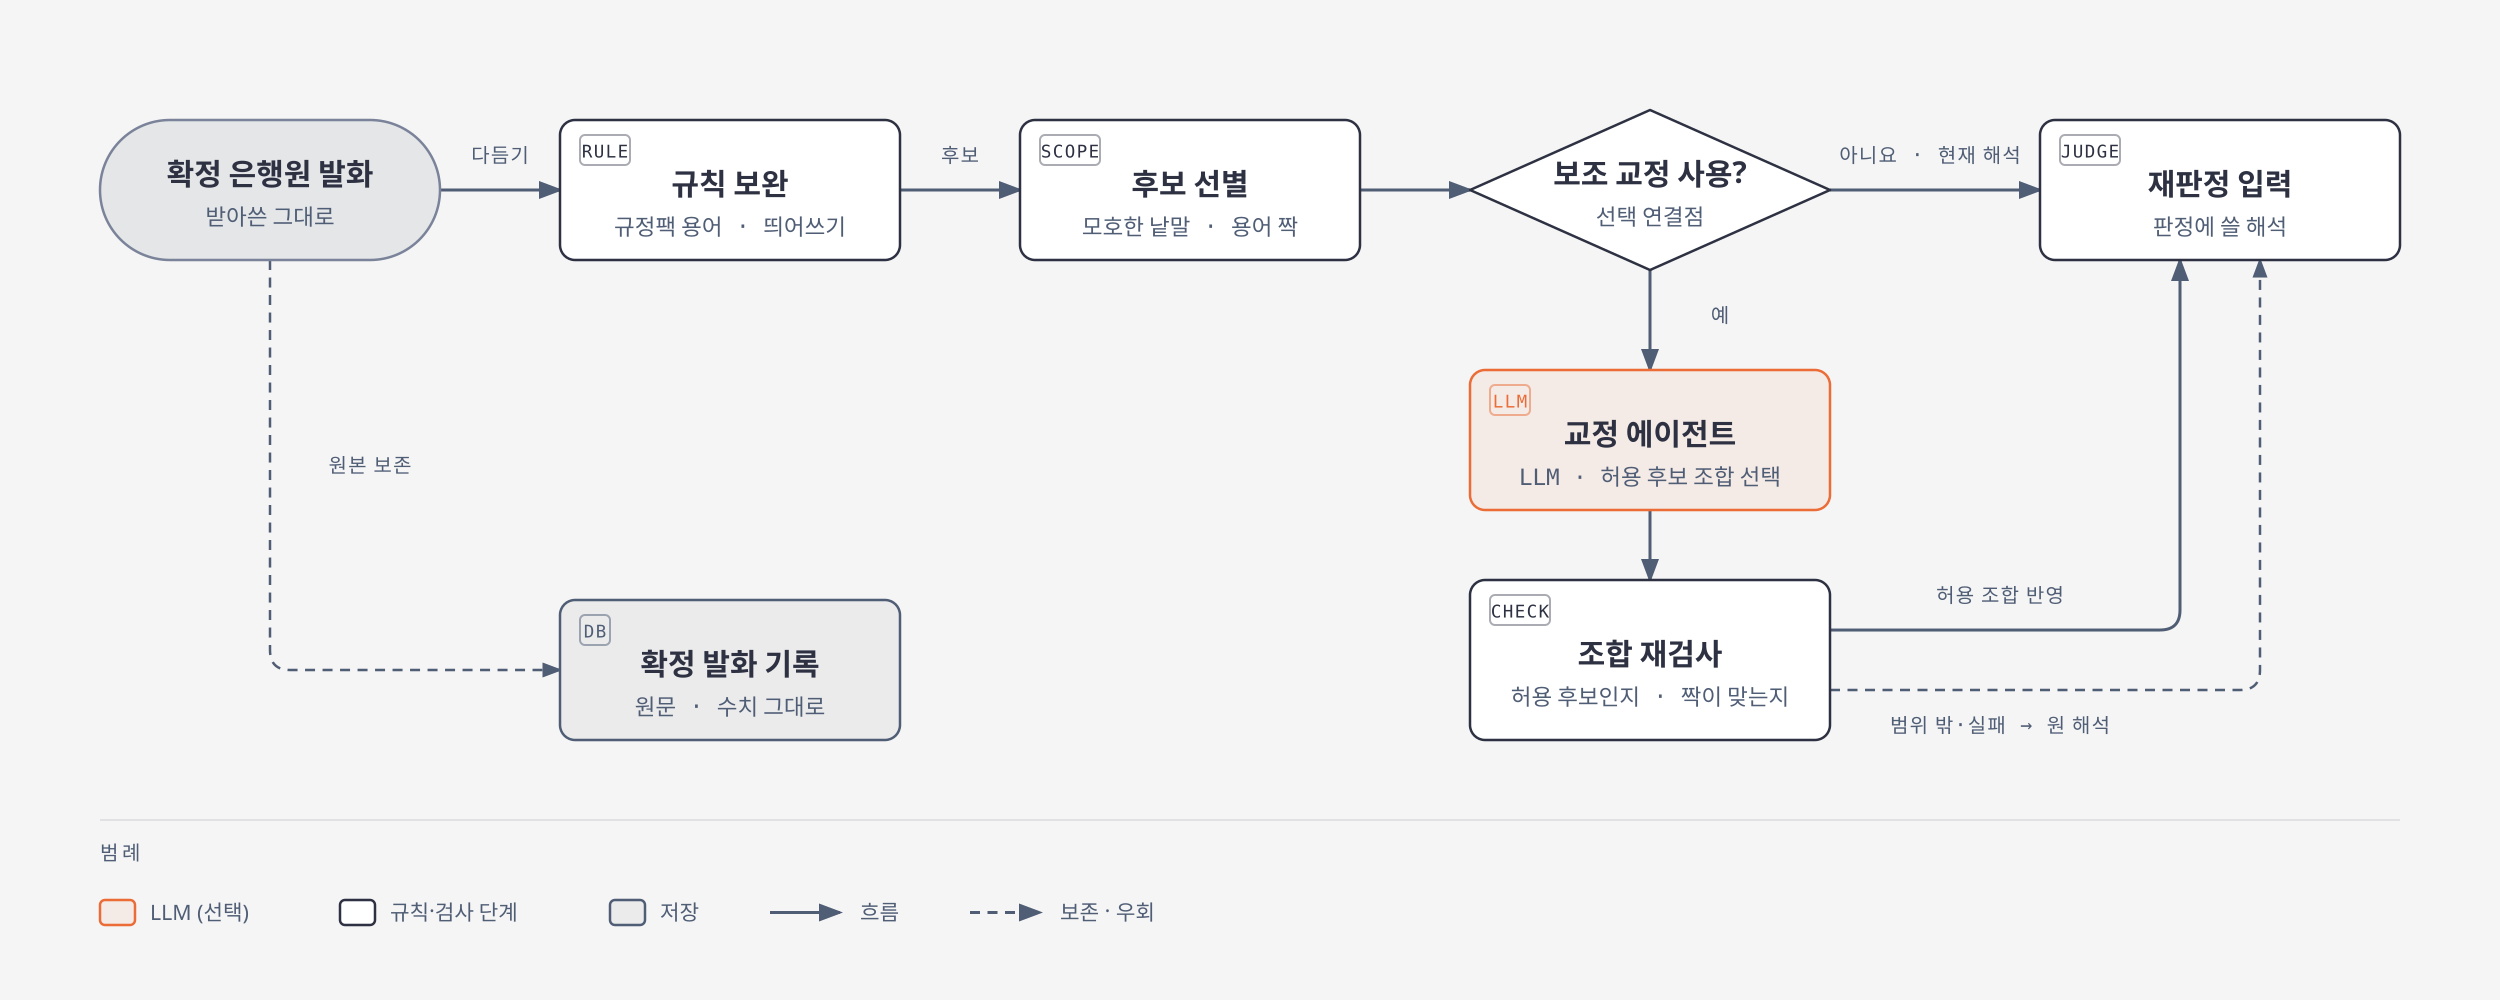
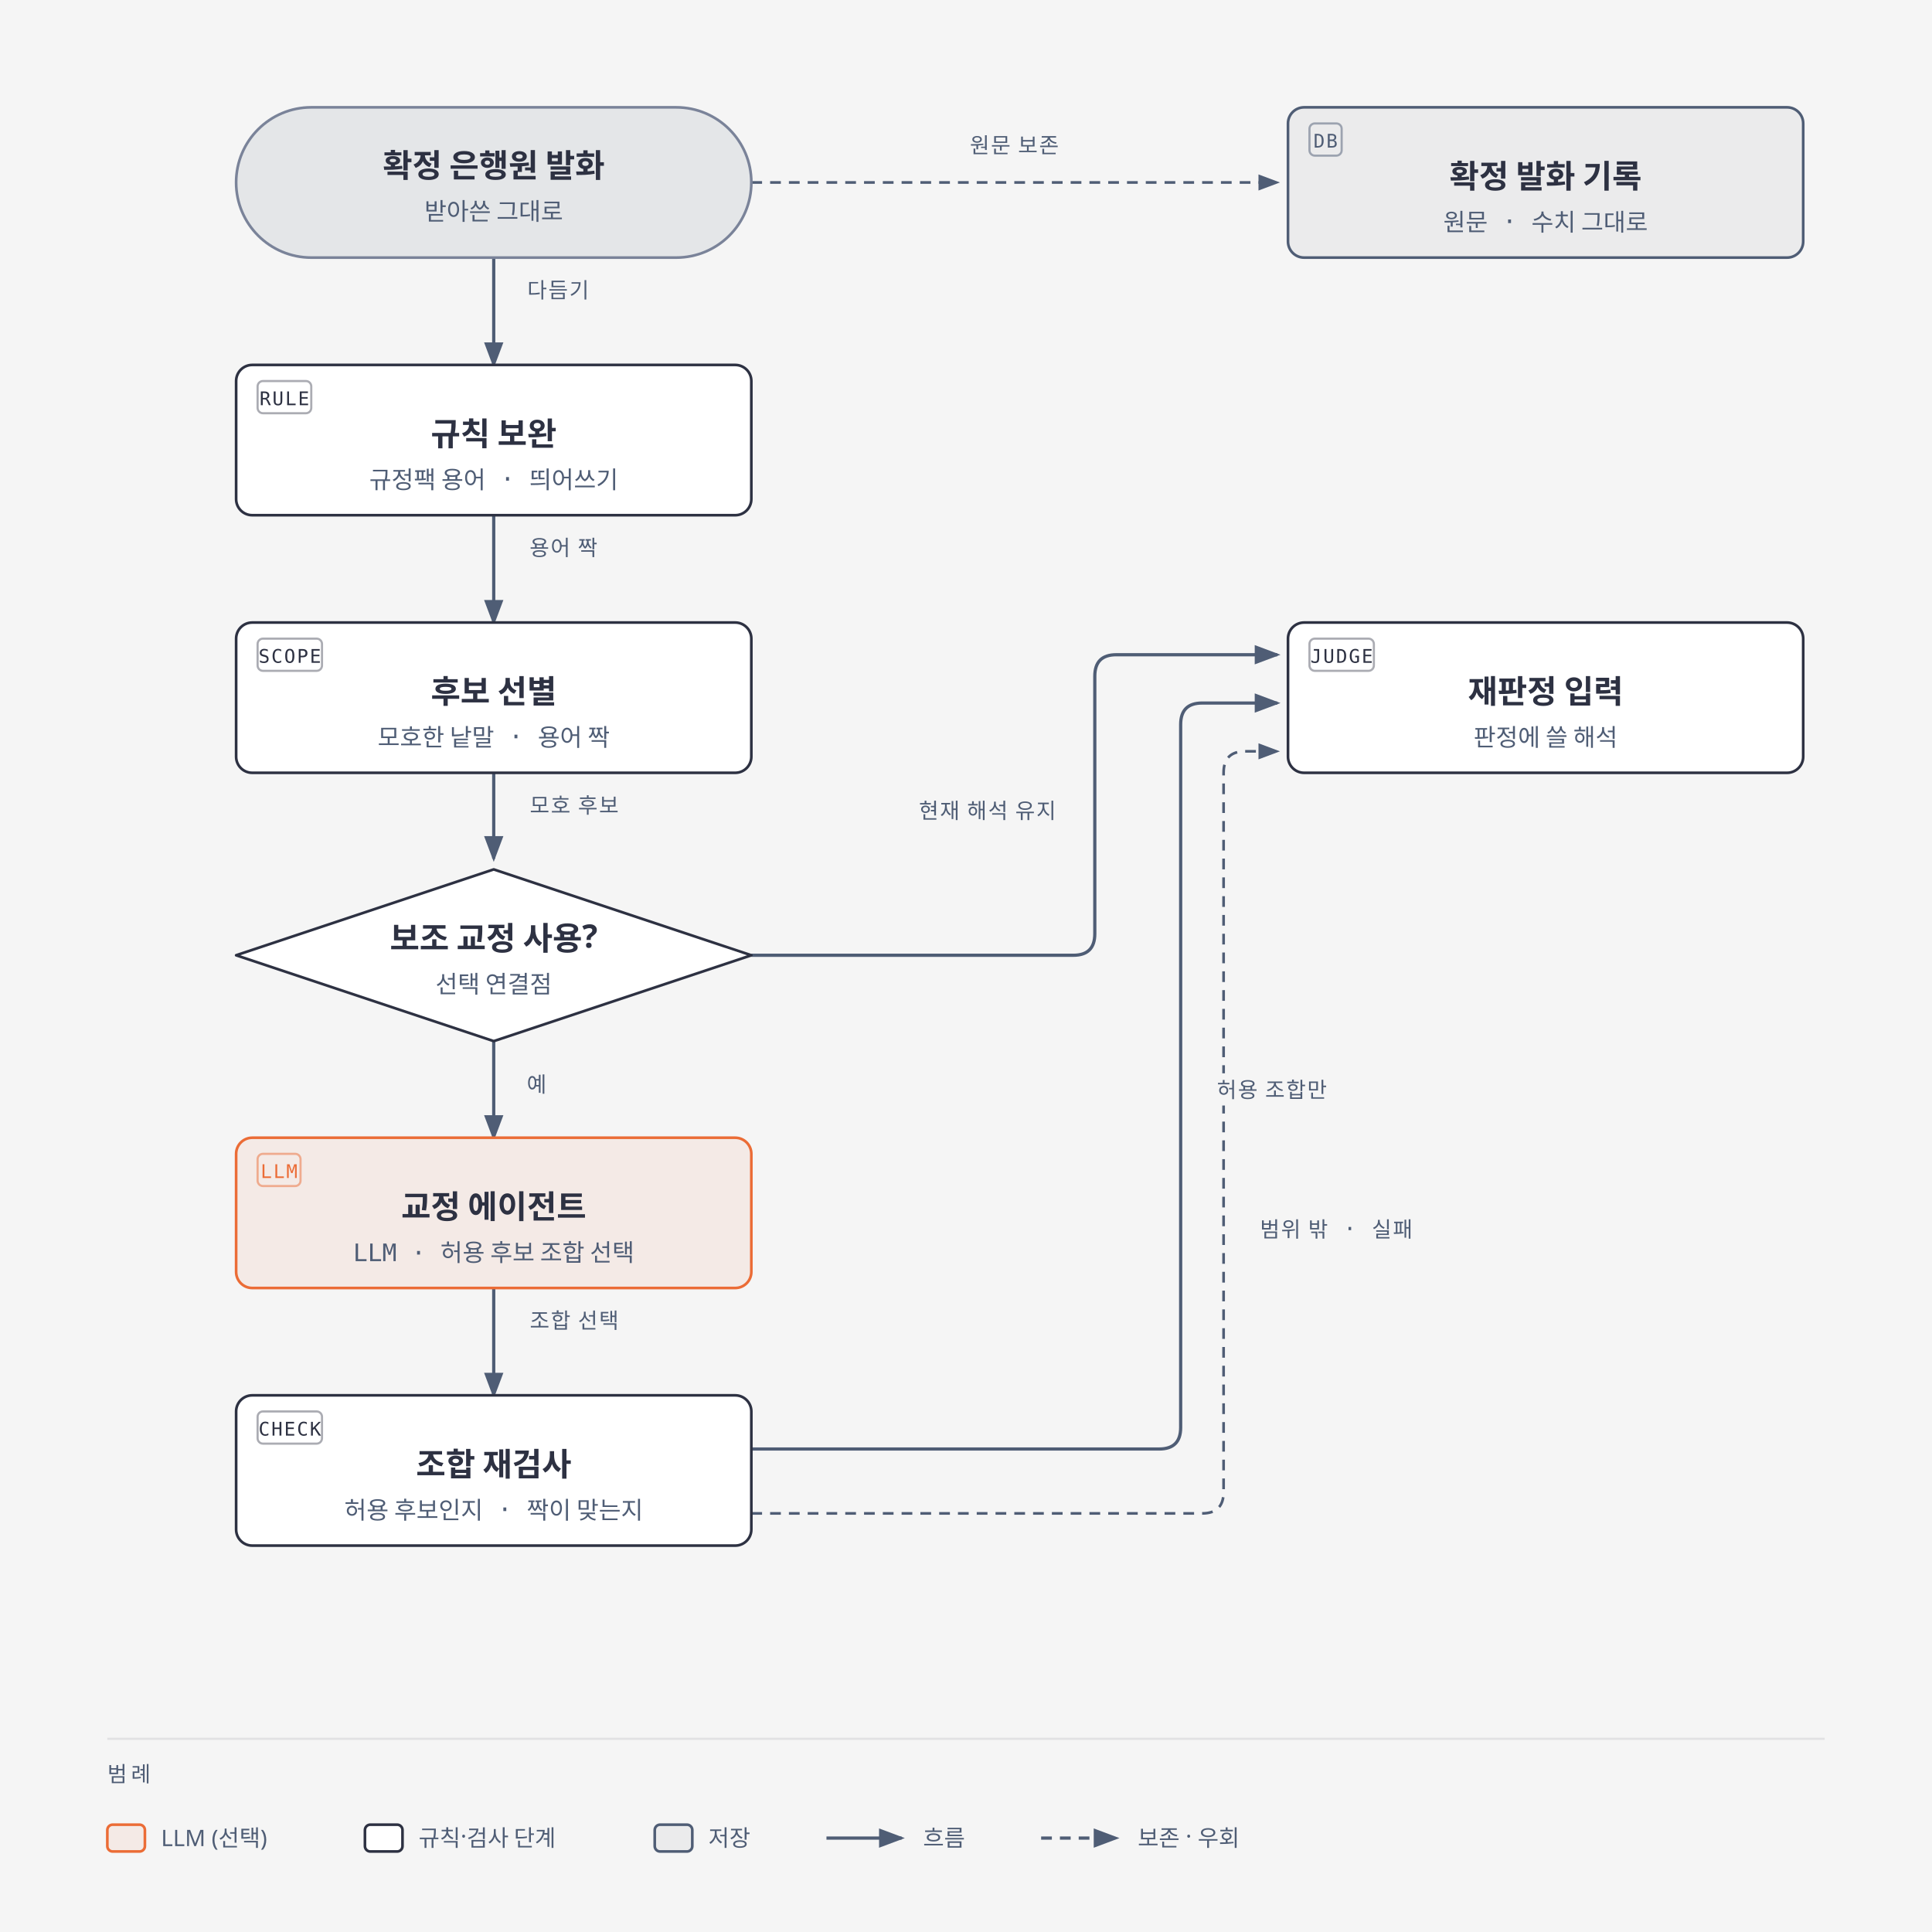
- <svg xmlns="http://www.w3.org/2000/svg" viewBox="0 0 1000 400" role="img" aria-labelledby="03-correction-title 03-correction-desc">
+ <svg xmlns="http://www.w3.org/2000/svg" viewBox="0 0 720 720" role="img" aria-labelledby="03-correction-title 03-correction-desc">
  <defs>
    <marker id="arrow" markerWidth="8" markerHeight="6" refX="7" refY="3" orient="auto">
      <polygon points="0 0, 8 3, 0 6" fill="#4f5d75" />
    </marker>
    <marker id="arrow-accent" markerWidth="8" markerHeight="6" refX="7" refY="3" orient="auto">
      <polygon points="0 0, 8 3, 0 6" fill="#eb6c36" />
    </marker>
    <marker id="arrow-link" markerWidth="8" markerHeight="6" refX="7" refY="3" orient="auto">
      <polygon points="0 0, 8 3, 0 6" fill="#2e5aa8" />
    </marker>
  </defs>
  <rect width="100%" height="100%" fill="#f5f5f5" />
-   <g transform="translate(0,-152)">
-     <path d="M 176,228 L 224,228" fill="none" stroke="#4f5d75" stroke-width="1.2" marker-end="url(#arrow)" />
-     <path d="M 360,228 L 408,228" fill="none" stroke="#4f5d75" stroke-width="1.2" marker-end="url(#arrow)" />
-     <path d="M 544,228 L 588,228" fill="none" stroke="#4f5d75" stroke-width="1.2" marker-end="url(#arrow)" />
-     <path d="M 732,228 L 816,228" fill="none" stroke="#4f5d75" stroke-width="1.2" marker-end="url(#arrow)" />
-     <path d="M 660,260 L 660,300" fill="none" stroke="#4f5d75" stroke-width="1.2" marker-end="url(#arrow)" />
-     <path d="M 660,356 L 660,384" fill="none" stroke="#4f5d75" stroke-width="1.2" marker-end="url(#arrow)" />
-     <path d="M 732,404 H 864 Q 872,404 872,396 V 256" fill="none" stroke="#4f5d75" stroke-width="1.2" marker-end="url(#arrow)" />
-     <path d="M 732,428 H 896 Q 904,428 904,420 V 256" fill="none" stroke="#4f5d75" stroke-width="1" stroke-dasharray="4,3" marker-end="url(#arrow)" />
-     <path d="M 108,256 V 412 Q 108,420 116,420 H 224" fill="none" stroke="#4f5d75" stroke-width="1" stroke-dasharray="4,3" marker-end="url(#arrow)" />
-     <rect x="184" y="208" width="32" height="12" rx="2" fill="#f5f5f5" />
-     <text x="200" y="217" fill="#4f5d75" font-size="8" font-family="'Geist Mono', 'Malgun Gothic', ui-monospace, monospace" text-anchor="middle" letter-spacing="0.06em">다듬기</text>
-     <rect x="372" y="208" width="24" height="12" rx="2" fill="#f5f5f5" />
-     <text x="384" y="217" fill="#4f5d75" font-size="8" font-family="'Geist Mono', 'Malgun Gothic', ui-monospace, monospace" text-anchor="middle" letter-spacing="0.06em">후보</text>
-     <rect x="730" y="208" width="84" height="12" rx="2" fill="#f5f5f5" />
-     <text x="772" y="217" fill="#4f5d75" font-size="8" font-family="'Geist Mono', 'Malgun Gothic', ui-monospace, monospace" text-anchor="middle" letter-spacing="0.06em">아니요 · 현재 해석</text>
-     <rect x="680" y="272" width="16" height="12" rx="2" fill="#f5f5f5" />
-     <text x="688" y="281" fill="#4f5d75" font-size="8" font-family="'Geist Mono', 'Malgun Gothic', ui-monospace, monospace" text-anchor="middle" letter-spacing="0.06em">예</text>
-     <rect x="768" y="384" width="64" height="12" rx="2" fill="#f5f5f5" />
-     <text x="800" y="393" fill="#4f5d75" font-size="8" font-family="'Geist Mono', 'Malgun Gothic', ui-monospace, monospace" text-anchor="middle" letter-spacing="0.06em">허용 조합 반영</text>
-     <rect x="750" y="436" width="100" height="12" rx="2" fill="#f5f5f5" />
-     <text x="800" y="445" fill="#4f5d75" font-size="8" font-family="'Geist Mono', 'Malgun Gothic', ui-monospace, monospace" text-anchor="middle" letter-spacing="0.06em">범위 밖·실패 → 원 해석</text>
-     <rect x="126" y="332" width="44" height="12" rx="2" fill="#f5f5f5" />
-     <text x="148" y="341" fill="#4f5d75" font-size="8" font-family="'Geist Mono', 'Malgun Gothic', ui-monospace, monospace" text-anchor="middle" letter-spacing="0.06em">원본 보존</text>
-     <rect x="40" y="200" width="136" height="56" rx="28" fill="#f5f5f5" />
-     <rect x="40" y="200" width="136" height="56" rx="28" fill="rgba(79,93,117,0.10)" stroke="#7a8399" stroke-width="1" />
-     <text x="108" y="226" fill="#2d3142" font-size="12" font-weight="600" font-family="'Geist', 'Malgun Gothic', system-ui, sans-serif" text-anchor="middle">확정 은행원 발화</text>
-     <text x="108" y="242" fill="#4f5d75" font-size="9" font-family="'Geist Mono', 'Malgun Gothic', ui-monospace, monospace" text-anchor="middle">받아쓴 그대로</text>
-     <rect x="224" y="200" width="136" height="56" rx="6" fill="#f5f5f5" />
-     <rect x="224" y="200" width="136" height="56" rx="6" fill="#ffffff" stroke="#2d3142" stroke-width="1" />
-     <rect x="232" y="206" width="20" height="12" rx="2" fill="transparent" stroke="rgba(45,49,66,0.40)" stroke-width="0.8" />
-     <text x="242" y="215" fill="#2d3142" font-size="7" font-family="'Geist Mono', 'Malgun Gothic', ui-monospace, monospace" text-anchor="middle" letter-spacing="0.08em">RULE</text>
-     <text x="292" y="230" fill="#2d3142" font-size="12" font-weight="600" font-family="'Geist', 'Malgun Gothic', system-ui, sans-serif" text-anchor="middle">규칙 보완</text>
-     <text x="292" y="246" fill="#4f5d75" font-size="9" font-family="'Geist Mono', 'Malgun Gothic', ui-monospace, monospace" text-anchor="middle">규정팩 용어 · 띄어쓰기</text>
-     <rect x="408" y="200" width="136" height="56" rx="6" fill="#f5f5f5" />
-     <rect x="408" y="200" width="136" height="56" rx="6" fill="#ffffff" stroke="#2d3142" stroke-width="1" />
-     <rect x="416" y="206" width="24" height="12" rx="2" fill="transparent" stroke="rgba(45,49,66,0.40)" stroke-width="0.8" />
-     <text x="428" y="215" fill="#2d3142" font-size="7" font-family="'Geist Mono', 'Malgun Gothic', ui-monospace, monospace" text-anchor="middle" letter-spacing="0.08em">SCOPE</text>
-     <text x="476" y="230" fill="#2d3142" font-size="12" font-weight="600" font-family="'Geist', 'Malgun Gothic', system-ui, sans-serif" text-anchor="middle">후보 선별</text>
-     <text x="476" y="246" fill="#4f5d75" font-size="9" font-family="'Geist Mono', 'Malgun Gothic', ui-monospace, monospace" text-anchor="middle">모호한 낱말 · 용어 짝</text>
-     <polygon points="660,196 732,228 660,260 588,228" fill="#f5f5f5" />
-     <polygon points="660,196 732,228 660,260 588,228" fill="#ffffff" stroke="#2d3142" stroke-width="1" stroke-linejoin="round" />
-     <text x="660" y="226" fill="#2d3142" font-size="12" font-weight="600" font-family="'Geist', 'Malgun Gothic', system-ui, sans-serif" text-anchor="middle">보조 교정 사용?</text>
-     <text x="660" y="242" fill="#4f5d75" font-size="9" font-family="'Geist Mono', 'Malgun Gothic', ui-monospace, monospace" text-anchor="middle">선택 연결점</text>
-     <rect x="588" y="300" width="144" height="56" rx="6" fill="#f5f5f5" />
-     <rect x="588" y="300" width="144" height="56" rx="6" fill="rgba(235,108,54,0.08)" stroke="#eb6c36" stroke-width="1" />
-     <rect x="596" y="306" width="16" height="12" rx="2" fill="transparent" stroke="rgba(235,108,54,0.50)" stroke-width="0.8" />
-     <text x="604" y="315" fill="#eb6c36" font-size="7" font-family="'Geist Mono', 'Malgun Gothic', ui-monospace, monospace" text-anchor="middle" letter-spacing="0.08em">LLM</text>
-     <text x="660" y="330" fill="#2d3142" font-size="12" font-weight="600" font-family="'Geist', 'Malgun Gothic', system-ui, sans-serif" text-anchor="middle">교정 에이전트</text>
-     <text x="660" y="346" fill="#4f5d75" font-size="9" font-family="'Geist Mono', 'Malgun Gothic', ui-monospace, monospace" text-anchor="middle">LLM · 허용 후보 조합 선택</text>
-     <rect x="588" y="384" width="144" height="64" rx="6" fill="#f5f5f5" />
-     <rect x="588" y="384" width="144" height="64" rx="6" fill="#ffffff" stroke="#2d3142" stroke-width="1" />
-     <rect x="596" y="390" width="24" height="12" rx="2" fill="transparent" stroke="rgba(45,49,66,0.40)" stroke-width="0.8" />
-     <text x="608" y="399" fill="#2d3142" font-size="7" font-family="'Geist Mono', 'Malgun Gothic', ui-monospace, monospace" text-anchor="middle" letter-spacing="0.08em">CHECK</text>
-     <text x="660" y="418" fill="#2d3142" font-size="12" font-weight="600" font-family="'Geist', 'Malgun Gothic', system-ui, sans-serif" text-anchor="middle">조합 재검사</text>
-     <text x="660" y="434" fill="#4f5d75" font-size="9" font-family="'Geist Mono', 'Malgun Gothic', ui-monospace, monospace" text-anchor="middle">허용 후보인지 · 짝이 맞는지</text>
-     <rect x="816" y="200" width="144" height="56" rx="6" fill="#f5f5f5" />
-     <rect x="816" y="200" width="144" height="56" rx="6" fill="#ffffff" stroke="#2d3142" stroke-width="1" />
-     <rect x="824" y="206" width="24" height="12" rx="2" fill="transparent" stroke="rgba(45,49,66,0.40)" stroke-width="0.8" />
-     <text x="836" y="215" fill="#2d3142" font-size="7" font-family="'Geist Mono', 'Malgun Gothic', ui-monospace, monospace" text-anchor="middle" letter-spacing="0.08em">JUDGE</text>
-     <text x="888" y="230" fill="#2d3142" font-size="12" font-weight="600" font-family="'Geist', 'Malgun Gothic', system-ui, sans-serif" text-anchor="middle">재판정 입력</text>
-     <text x="888" y="246" fill="#4f5d75" font-size="9" font-family="'Geist Mono', 'Malgun Gothic', ui-monospace, monospace" text-anchor="middle">판정에 쓸 해석</text>
-     <rect x="224" y="392" width="136" height="56" rx="6" fill="#f5f5f5" />
-     <rect x="224" y="392" width="136" height="56" rx="6" fill="rgba(45,49,66,0.05)" stroke="#4f5d75" stroke-width="1" />
-     <rect x="232" y="398" width="12" height="12" rx="2" fill="transparent" stroke="rgba(79,93,117,0.50)" stroke-width="0.8" />
-     <text x="238" y="407" fill="#4f5d75" font-size="7" font-family="'Geist Mono', 'Malgun Gothic', ui-monospace, monospace" text-anchor="middle" letter-spacing="0.08em">DB</text>
-     <text x="292" y="422" fill="#2d3142" font-size="12" font-weight="600" font-family="'Geist', 'Malgun Gothic', system-ui, sans-serif" text-anchor="middle">확정 발화 기록</text>
-     <text x="292" y="438" fill="#4f5d75" font-size="9" font-family="'Geist Mono', 'Malgun Gothic', ui-monospace, monospace" text-anchor="middle">원문 · 수치 그대로</text>
+   <g transform="translate(0,0)">
+     <path d="M 280,68 L 476,68" fill="none" stroke="#4f5d75" stroke-width="1" stroke-dasharray="4,3" marker-end="url(#arrow)" />
+     <path d="M 184,96 L 184,136" fill="none" stroke="#4f5d75" stroke-width="1.2" marker-end="url(#arrow)" />
+     <path d="M 184,192 L 184,232" fill="none" stroke="#4f5d75" stroke-width="1.2" marker-end="url(#arrow)" />
+     <path d="M 184,288 L 184,320" fill="none" stroke="#4f5d75" stroke-width="1.2" marker-end="url(#arrow)" />
+     <path d="M 280,356 H 400 Q 408,356 408,348 V 252 Q 408,244 416,244 H 476" fill="none" stroke="#4f5d75" stroke-width="1.2" marker-end="url(#arrow)" />
+     <path d="M 184,388 L 184,424" fill="none" stroke="#4f5d75" stroke-width="1.2" marker-end="url(#arrow)" />
+     <path d="M 184,480 L 184,520" fill="none" stroke="#4f5d75" stroke-width="1.2" marker-end="url(#arrow)" />
+     <path d="M 280,540 H 432 Q 440,540 440,532 V 270 Q 440,262 448,262 H 476" fill="none" stroke="#4f5d75" stroke-width="1.2" marker-end="url(#arrow)" />
+     <path d="M 280,564 H 448 Q 456,564 456,556 V 288 Q 456,280 464,280 H 476" fill="none" stroke="#4f5d75" stroke-width="1" stroke-dasharray="4,3" marker-end="url(#arrow)" />
+     <rect x="356" y="48" width="44" height="12" rx="2" fill="#f5f5f5" />
+     <text x="378" y="57" fill="#4f5d75" font-size="8" font-family="'Geist Mono', 'Malgun Gothic', ui-monospace, monospace" text-anchor="middle" letter-spacing="0.06em">원문 보존</text>
+     <rect x="192" y="102" width="32" height="12" rx="2" fill="#f5f5f5" />
+     <text x="208" y="111" fill="#4f5d75" font-size="8" font-family="'Geist Mono', 'Malgun Gothic', ui-monospace, monospace" text-anchor="middle" letter-spacing="0.06em">다듬기</text>
+     <rect x="192" y="198" width="36" height="12" rx="2" fill="#f5f5f5" />
+     <text x="210" y="207" fill="#4f5d75" font-size="8" font-family="'Geist Mono', 'Malgun Gothic', ui-monospace, monospace" text-anchor="middle" letter-spacing="0.06em">용어 짝</text>
+     <rect x="192" y="294" width="44" height="12" rx="2" fill="#f5f5f5" />
+     <text x="214" y="303" fill="#4f5d75" font-size="8" font-family="'Geist Mono', 'Malgun Gothic', ui-monospace, monospace" text-anchor="middle" letter-spacing="0.06em">모호 후보</text>
+     <rect x="336" y="296" width="64" height="12" rx="2" fill="#f5f5f5" />
+     <text x="368" y="305" fill="#4f5d75" font-size="8" font-family="'Geist Mono', 'Malgun Gothic', ui-monospace, monospace" text-anchor="middle" letter-spacing="0.06em">현재 해석 유지</text>
+     <rect x="192" y="398" width="16" height="12" rx="2" fill="#f5f5f5" />
+     <text x="200" y="407" fill="#4f5d75" font-size="8" font-family="'Geist Mono', 'Malgun Gothic', ui-monospace, monospace" text-anchor="middle" letter-spacing="0.06em">예</text>
+     <rect x="192" y="486" width="44" height="12" rx="2" fill="#f5f5f5" />
+     <text x="214" y="495" fill="#4f5d75" font-size="8" font-family="'Geist Mono', 'Malgun Gothic', ui-monospace, monospace" text-anchor="middle" letter-spacing="0.06em">조합 선택</text>
+     <rect x="448" y="400" width="52" height="12" rx="2" fill="#f5f5f5" />
+     <text x="474" y="409" fill="#4f5d75" font-size="8" font-family="'Geist Mono', 'Malgun Gothic', ui-monospace, monospace" text-anchor="middle" letter-spacing="0.06em">허용 조합만</text>
+     <rect x="464" y="452" width="68" height="12" rx="2" fill="#f5f5f5" />
+     <text x="498" y="461" fill="#4f5d75" font-size="8" font-family="'Geist Mono', 'Malgun Gothic', ui-monospace, monospace" text-anchor="middle" letter-spacing="0.06em">범위 밖 · 실패</text>
+     <rect x="88" y="40" width="192" height="56" rx="28" fill="#f5f5f5" />
+     <rect x="88" y="40" width="192" height="56" rx="28" fill="rgba(79,93,117,0.10)" stroke="#7a8399" stroke-width="1" />
+     <text x="184" y="66" fill="#2d3142" font-size="12" font-weight="600" font-family="'Geist', 'Malgun Gothic', system-ui, sans-serif" text-anchor="middle">확정 은행원 발화</text>
+     <text x="184" y="82" fill="#4f5d75" font-size="9" font-family="'Geist Mono', 'Malgun Gothic', ui-monospace, monospace" text-anchor="middle">받아쓴 그대로</text>
+     <rect x="480" y="40" width="192" height="56" rx="6" fill="#f5f5f5" />
+     <rect x="480" y="40" width="192" height="56" rx="6" fill="rgba(45,49,66,0.05)" stroke="#4f5d75" stroke-width="1" />
+     <rect x="488" y="46" width="12" height="12" rx="2" fill="transparent" stroke="rgba(79,93,117,0.50)" stroke-width="0.8" />
+     <text x="494" y="55" fill="#4f5d75" font-size="7" font-family="'Geist Mono', 'Malgun Gothic', ui-monospace, monospace" text-anchor="middle" letter-spacing="0.08em">DB</text>
+     <text x="576" y="70" fill="#2d3142" font-size="12" font-weight="600" font-family="'Geist', 'Malgun Gothic', system-ui, sans-serif" text-anchor="middle">확정 발화 기록</text>
+     <text x="576" y="86" fill="#4f5d75" font-size="9" font-family="'Geist Mono', 'Malgun Gothic', ui-monospace, monospace" text-anchor="middle">원문 · 수치 그대로</text>
+     <rect x="88" y="136" width="192" height="56" rx="6" fill="#f5f5f5" />
+     <rect x="88" y="136" width="192" height="56" rx="6" fill="#ffffff" stroke="#2d3142" stroke-width="1" />
+     <rect x="96" y="142" width="20" height="12" rx="2" fill="transparent" stroke="rgba(45,49,66,0.40)" stroke-width="0.8" />
+     <text x="106" y="151" fill="#2d3142" font-size="7" font-family="'Geist Mono', 'Malgun Gothic', ui-monospace, monospace" text-anchor="middle" letter-spacing="0.08em">RULE</text>
+     <text x="184" y="166" fill="#2d3142" font-size="12" font-weight="600" font-family="'Geist', 'Malgun Gothic', system-ui, sans-serif" text-anchor="middle">규칙 보완</text>
+     <text x="184" y="182" fill="#4f5d75" font-size="9" font-family="'Geist Mono', 'Malgun Gothic', ui-monospace, monospace" text-anchor="middle">규정팩 용어 · 띄어쓰기</text>
+     <rect x="88" y="232" width="192" height="56" rx="6" fill="#f5f5f5" />
+     <rect x="88" y="232" width="192" height="56" rx="6" fill="#ffffff" stroke="#2d3142" stroke-width="1" />
+     <rect x="96" y="238" width="24" height="12" rx="2" fill="transparent" stroke="rgba(45,49,66,0.40)" stroke-width="0.8" />
+     <text x="108" y="247" fill="#2d3142" font-size="7" font-family="'Geist Mono', 'Malgun Gothic', ui-monospace, monospace" text-anchor="middle" letter-spacing="0.08em">SCOPE</text>
+     <text x="184" y="262" fill="#2d3142" font-size="12" font-weight="600" font-family="'Geist', 'Malgun Gothic', system-ui, sans-serif" text-anchor="middle">후보 선별</text>
+     <text x="184" y="278" fill="#4f5d75" font-size="9" font-family="'Geist Mono', 'Malgun Gothic', ui-monospace, monospace" text-anchor="middle">모호한 낱말 · 용어 짝</text>
+     <rect x="480" y="232" width="192" height="56" rx="6" fill="#f5f5f5" />
+     <rect x="480" y="232" width="192" height="56" rx="6" fill="#ffffff" stroke="#2d3142" stroke-width="1" />
+     <rect x="488" y="238" width="24" height="12" rx="2" fill="transparent" stroke="rgba(45,49,66,0.40)" stroke-width="0.8" />
+     <text x="500" y="247" fill="#2d3142" font-size="7" font-family="'Geist Mono', 'Malgun Gothic', ui-monospace, monospace" text-anchor="middle" letter-spacing="0.08em">JUDGE</text>
+     <text x="576" y="262" fill="#2d3142" font-size="12" font-weight="600" font-family="'Geist', 'Malgun Gothic', system-ui, sans-serif" text-anchor="middle">재판정 입력</text>
+     <text x="576" y="278" fill="#4f5d75" font-size="9" font-family="'Geist Mono', 'Malgun Gothic', ui-monospace, monospace" text-anchor="middle">판정에 쓸 해석</text>
+     <polygon points="184,324 280,356 184,388 88,356" fill="#f5f5f5" />
+     <polygon points="184,324 280,356 184,388 88,356" fill="#ffffff" stroke="#2d3142" stroke-width="1" stroke-linejoin="round" />
+     <text x="184" y="354" fill="#2d3142" font-size="12" font-weight="600" font-family="'Geist', 'Malgun Gothic', system-ui, sans-serif" text-anchor="middle">보조 교정 사용?</text>
+     <text x="184" y="370" fill="#4f5d75" font-size="9" font-family="'Geist Mono', 'Malgun Gothic', ui-monospace, monospace" text-anchor="middle">선택 연결점</text>
+     <rect x="88" y="424" width="192" height="56" rx="6" fill="#f5f5f5" />
+     <rect x="88" y="424" width="192" height="56" rx="6" fill="rgba(235,108,54,0.08)" stroke="#eb6c36" stroke-width="1" />
+     <rect x="96" y="430" width="16" height="12" rx="2" fill="transparent" stroke="rgba(235,108,54,0.50)" stroke-width="0.8" />
+     <text x="104" y="439" fill="#eb6c36" font-size="7" font-family="'Geist Mono', 'Malgun Gothic', ui-monospace, monospace" text-anchor="middle" letter-spacing="0.08em">LLM</text>
+     <text x="184" y="454" fill="#2d3142" font-size="12" font-weight="600" font-family="'Geist', 'Malgun Gothic', system-ui, sans-serif" text-anchor="middle">교정 에이전트</text>
+     <text x="184" y="470" fill="#4f5d75" font-size="9" font-family="'Geist Mono', 'Malgun Gothic', ui-monospace, monospace" text-anchor="middle">LLM · 허용 후보 조합 선택</text>
+     <rect x="88" y="520" width="192" height="56" rx="6" fill="#f5f5f5" />
+     <rect x="88" y="520" width="192" height="56" rx="6" fill="#ffffff" stroke="#2d3142" stroke-width="1" />
+     <rect x="96" y="526" width="24" height="12" rx="2" fill="transparent" stroke="rgba(45,49,66,0.40)" stroke-width="0.8" />
+     <text x="108" y="535" fill="#2d3142" font-size="7" font-family="'Geist Mono', 'Malgun Gothic', ui-monospace, monospace" text-anchor="middle" letter-spacing="0.08em">CHECK</text>
+     <text x="184" y="550" fill="#2d3142" font-size="12" font-weight="600" font-family="'Geist', 'Malgun Gothic', system-ui, sans-serif" text-anchor="middle">조합 재검사</text>
+     <text x="184" y="566" fill="#4f5d75" font-size="9" font-family="'Geist Mono', 'Malgun Gothic', ui-monospace, monospace" text-anchor="middle">허용 후보인지 · 짝이 맞는지</text>
  </g>
-   <line x1="40" y1="328" x2="960" y2="328" stroke="rgba(45,49,66,0.10)" stroke-width="0.8" />
-   <text x="40" y="344" fill="#4f5d75" font-size="8" font-family="'Geist Mono', 'Malgun Gothic', ui-monospace, monospace" letter-spacing="0.18em">범례</text>
-   <rect x="40" y="360" width="14" height="10" rx="2" fill="rgba(235,108,54,0.08)" stroke="#eb6c36" stroke-width="1" />
-   <text x="60" y="368" fill="#4f5d75" font-size="8.5" font-family="'Geist', 'Malgun Gothic', system-ui, sans-serif">LLM (선택)</text>
-   <rect x="136" y="360" width="14" height="10" rx="2" fill="#ffffff" stroke="#2d3142" stroke-width="1" />
-   <text x="156" y="368" fill="#4f5d75" font-size="8.5" font-family="'Geist', 'Malgun Gothic', system-ui, sans-serif">규칙·검사 단계</text>
-   <rect x="244" y="360" width="14" height="10" rx="2" fill="rgba(45,49,66,0.05)" stroke="#4f5d75" stroke-width="1" />
-   <text x="264" y="368" fill="#4f5d75" font-size="8.5" font-family="'Geist', 'Malgun Gothic', system-ui, sans-serif">저장</text>
-   <line x1="308" y1="365" x2="336" y2="365" stroke="#4f5d75" stroke-width="1.2" marker-end="url(#arrow)" />
-   <text x="344" y="368" fill="#4f5d75" font-size="8.5" font-family="'Geist', 'Malgun Gothic', system-ui, sans-serif">흐름</text>
-   <line x1="388" y1="365" x2="416" y2="365" stroke="#4f5d75" stroke-width="1.2" stroke-dasharray="4,3" marker-end="url(#arrow)" />
-   <text x="424" y="368" fill="#4f5d75" font-size="8.5" font-family="'Geist', 'Malgun Gothic', system-ui, sans-serif">보존 · 우회</text>
+   <line x1="40" y1="648" x2="680" y2="648" stroke="rgba(45,49,66,0.10)" stroke-width="0.8" />
+   <text x="40" y="664" fill="#4f5d75" font-size="8" font-family="'Geist Mono', 'Malgun Gothic', ui-monospace, monospace" letter-spacing="0.18em">범례</text>
+   <rect x="40" y="680" width="14" height="10" rx="2" fill="rgba(235,108,54,0.08)" stroke="#eb6c36" stroke-width="1" />
+   <text x="60" y="688" fill="#4f5d75" font-size="8.5" font-family="'Geist', 'Malgun Gothic', system-ui, sans-serif">LLM (선택)</text>
+   <rect x="136" y="680" width="14" height="10" rx="2" fill="#ffffff" stroke="#2d3142" stroke-width="1" />
+   <text x="156" y="688" fill="#4f5d75" font-size="8.5" font-family="'Geist', 'Malgun Gothic', system-ui, sans-serif">규칙·검사 단계</text>
+   <rect x="244" y="680" width="14" height="10" rx="2" fill="rgba(45,49,66,0.05)" stroke="#4f5d75" stroke-width="1" />
+   <text x="264" y="688" fill="#4f5d75" font-size="8.5" font-family="'Geist', 'Malgun Gothic', system-ui, sans-serif">저장</text>
+   <line x1="308" y1="685" x2="336" y2="685" stroke="#4f5d75" stroke-width="1.2" marker-end="url(#arrow)" />
+   <text x="344" y="688" fill="#4f5d75" font-size="8.5" font-family="'Geist', 'Malgun Gothic', system-ui, sans-serif">흐름</text>
+   <line x1="388" y1="685" x2="416" y2="685" stroke="#4f5d75" stroke-width="1.2" stroke-dasharray="4,3" marker-end="url(#arrow)" />
+   <text x="424" y="688" fill="#4f5d75" font-size="8.5" font-family="'Geist', 'Malgun Gothic', system-ui, sans-serif">보존 · 우회</text>
</svg>
